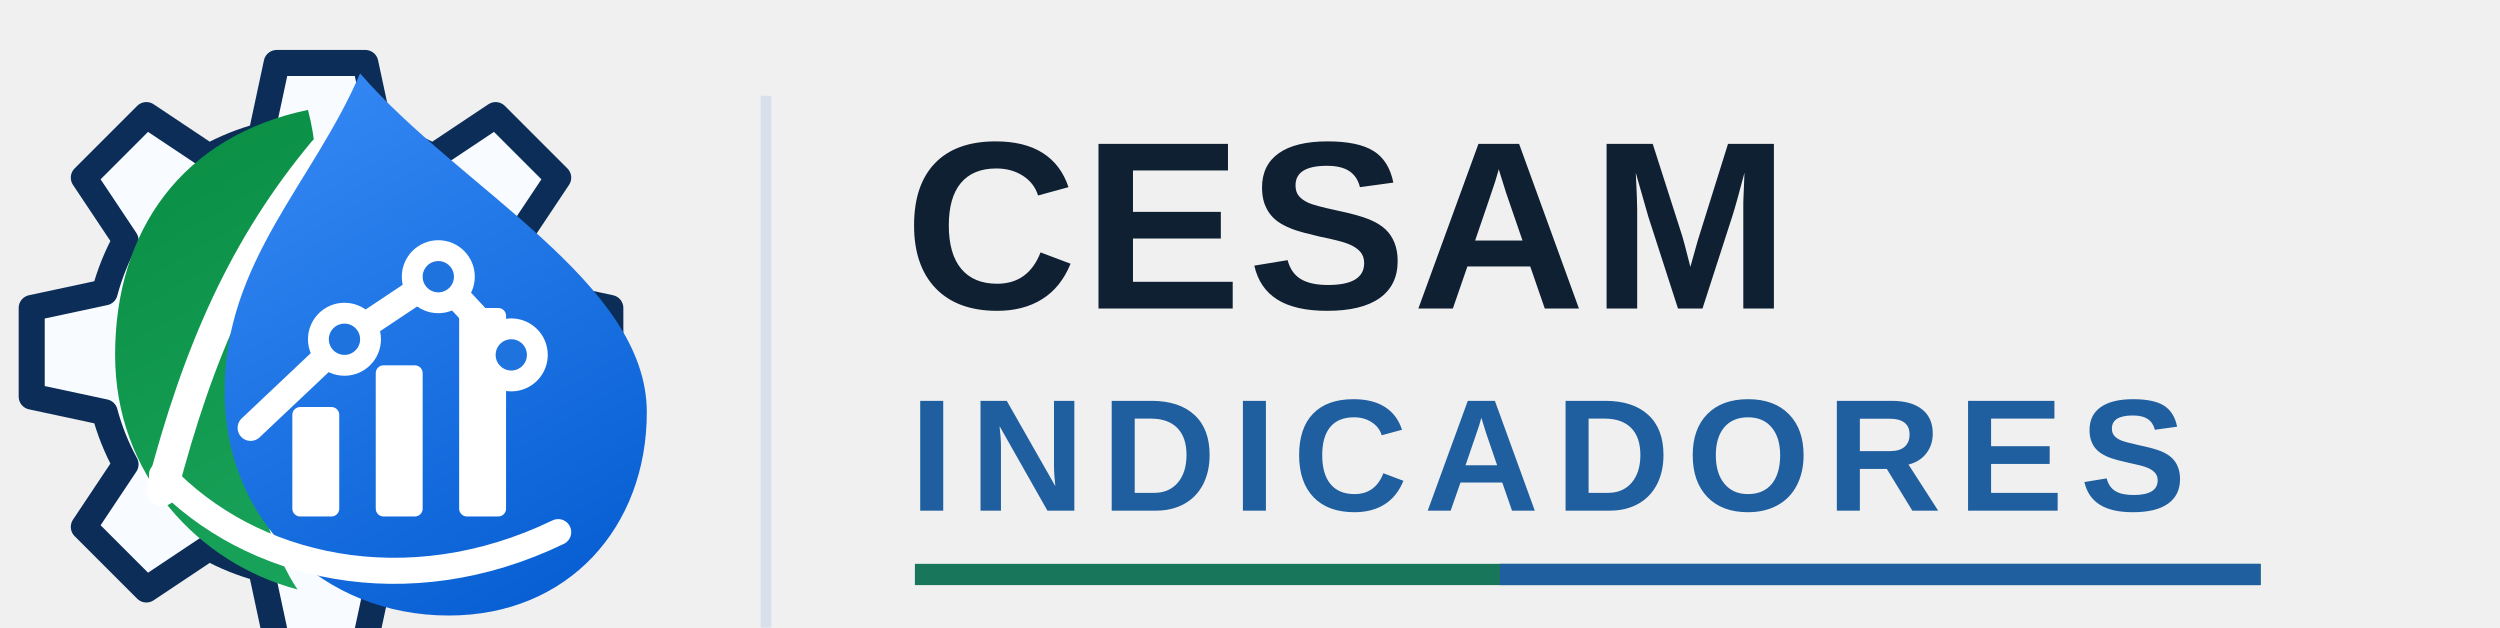
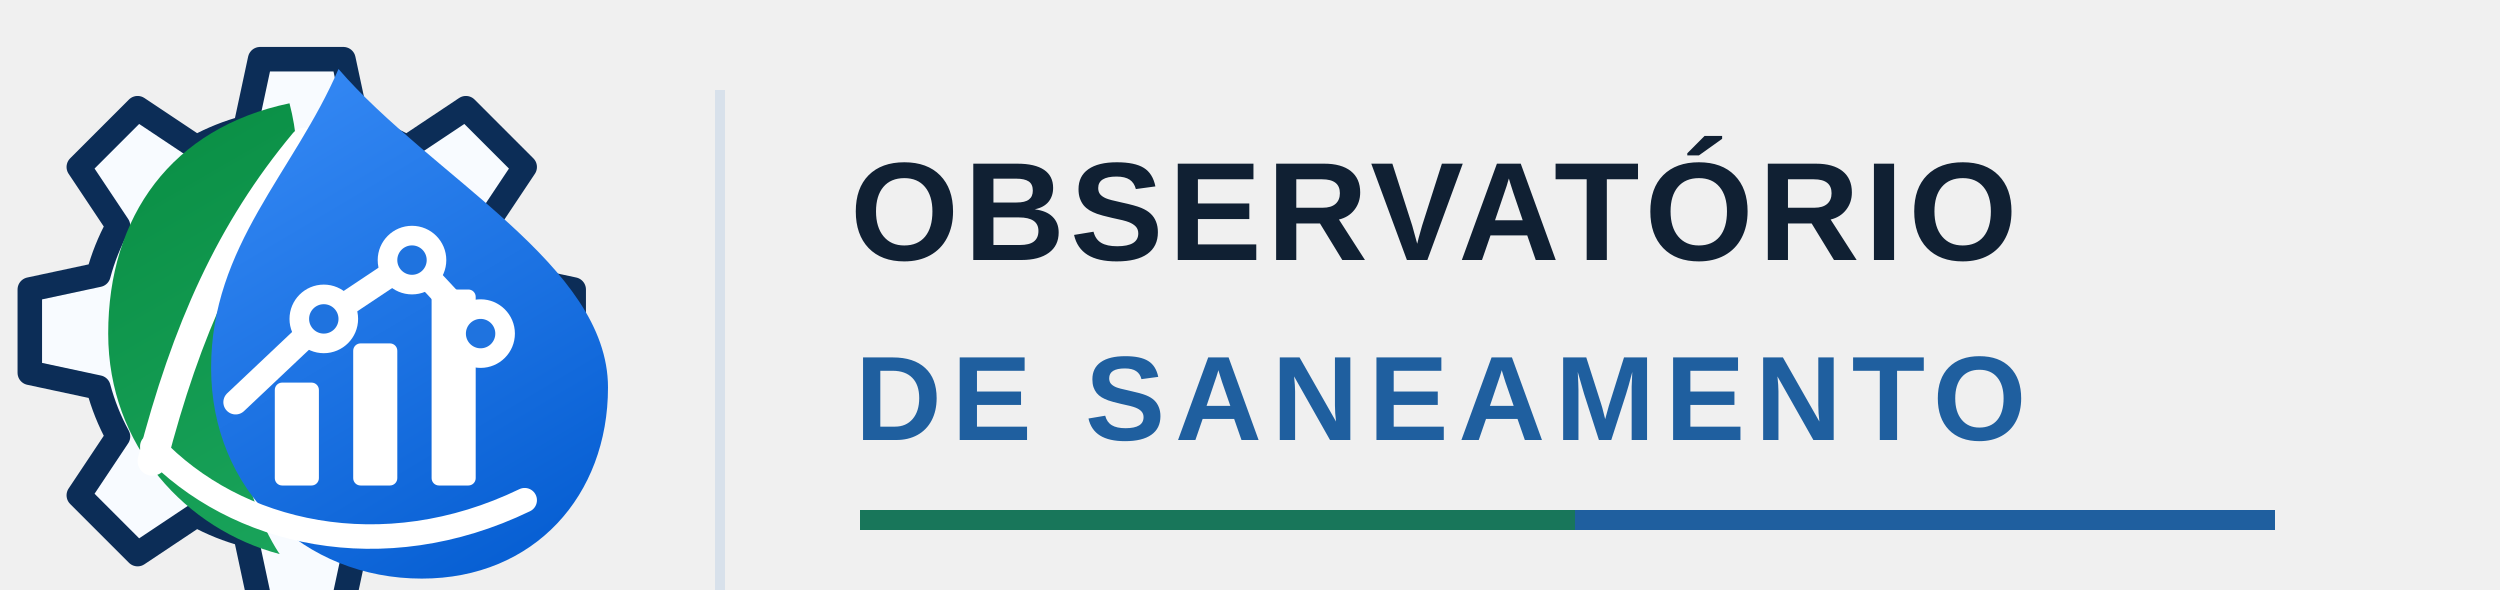
- <svg xmlns="http://www.w3.org/2000/svg" viewBox="0 0 470 118" role="img" aria-labelledby="title desc">
+ <svg xmlns="http://www.w3.org/2000/svg" viewBox="0 0 500 118" role="img" aria-labelledby="title desc">
  <defs>
    <linearGradient id="leaf" x1="22" x2="66" y1="24" y2="100" gradientUnits="userSpaceOnUse">
      <stop offset="0" stop-color="#0a8f45" />
      <stop offset="1" stop-color="#19a35a" />
    </linearGradient>
    <linearGradient id="water" x1="56" x2="112" y1="16" y2="110" gradientUnits="userSpaceOnUse">
      <stop offset="0" stop-color="#3488f4" />
      <stop offset="1" stop-color="#075fd3" />
    </linearGradient>
  </defs>
  <g transform="translate(4 4) scale(.98)">
    <path d="M66 119h-17l-3-14a45 45 0 0 1-10-4l-12 8-12-12 8-12a45 45 0 0 1-4-10L2 72V55l14-3a45 45 0 0 1 4-10l-8-12 12-12 12 8a45 45 0 0 1 10-4l3-14h17l3 14a45 45 0 0 1 10 4l12-8 12 12-8 12a45 45 0 0 1 4 10l14 3v17l-14 3a45 45 0 0 1-4 10l8 12-12 12-12-8a45 45 0 0 1-10 4l-3 14Z" fill="#f8fbff" stroke="#0c2d57" stroke-linejoin="round" stroke-width="5" />
    <circle cx="58" cy="64" r="39" fill="#fff" />
    <path d="M55 17C31 22 18 40 18 64c0 23 16 40 35 45 0 0-10-14-7-32 2-19 15-37 9-60Z" fill="url(#leaf)" />
    <path d="M27 90c7-27 16-47 31-65" fill="none" stroke="#fff" stroke-linecap="round" stroke-width="6" />
    <path d="M74 10c-9 21-26 36-26 61 0 25 19 43 43 43 23 0 38-17 38-39 0-25-36-43-55-65Z" fill="url(#water)" transform="translate(-9 0)" />
    <path d="M27 87c17 18 47 25 76 11" fill="none" stroke="#fff" stroke-linecap="round" stroke-width="5" />
    <rect x="52" y="74" width="9" height="21" rx="1.5" fill="#fff" />
    <rect x="68" y="66" width="9" height="29" rx="1.5" fill="#fff" />
    <rect x="84" y="55" width="9" height="40" rx="1.5" fill="#fff" />
    <path d="M44 78 62 61l18-12 14 15" fill="none" stroke="#fff" stroke-linecap="round" stroke-linejoin="round" stroke-width="5" />
    <circle cx="62" cy="61" r="5" fill="#1f73df" stroke="#fff" stroke-width="4" />
    <circle cx="80" cy="49" r="5" fill="#1f73df" stroke="#fff" stroke-width="4" />
    <circle cx="94" cy="64" r="5" fill="#1f73df" stroke="#fff" stroke-width="4" />
  </g>
  <line x1="144" x2="144" y1="18" y2="118" stroke="#d8e1eb" stroke-width="2" />
-   <text x="170" y="58" fill="#102033" font-family="Arial, Helvetica, sans-serif" font-size="45" font-weight="800" letter-spacing="1">CESAM</text>
-   <text x="171" y="96" fill="#1f5f9f" font-family="Arial, Helvetica, sans-serif" font-size="30" font-weight="700" letter-spacing="3">INDICADORES</text>
-   <line x1="172" x2="425" y1="108" y2="108" stroke="#18765a" stroke-width="4" />
-   <line x1="282" x2="425" y1="108" y2="108" stroke="#1f5f9f" stroke-width="4" />
+   <text x="170" y="52" fill="#102033" font-family="Arial, Helvetica, sans-serif" font-size="28" font-weight="800" letter-spacing="1">OBSERVATÓRIO</text>
+   <text x="171" y="88" fill="#1f5f9f" font-family="Arial, Helvetica, sans-serif" font-size="24" font-weight="700" letter-spacing="2">DE SANEAMENTO</text>
+   <line x1="172" x2="455" y1="104" y2="104" stroke="#18765a" stroke-width="4" />
+   <line x1="315" x2="455" y1="104" y2="104" stroke="#1f5f9f" stroke-width="4" />
</svg>
